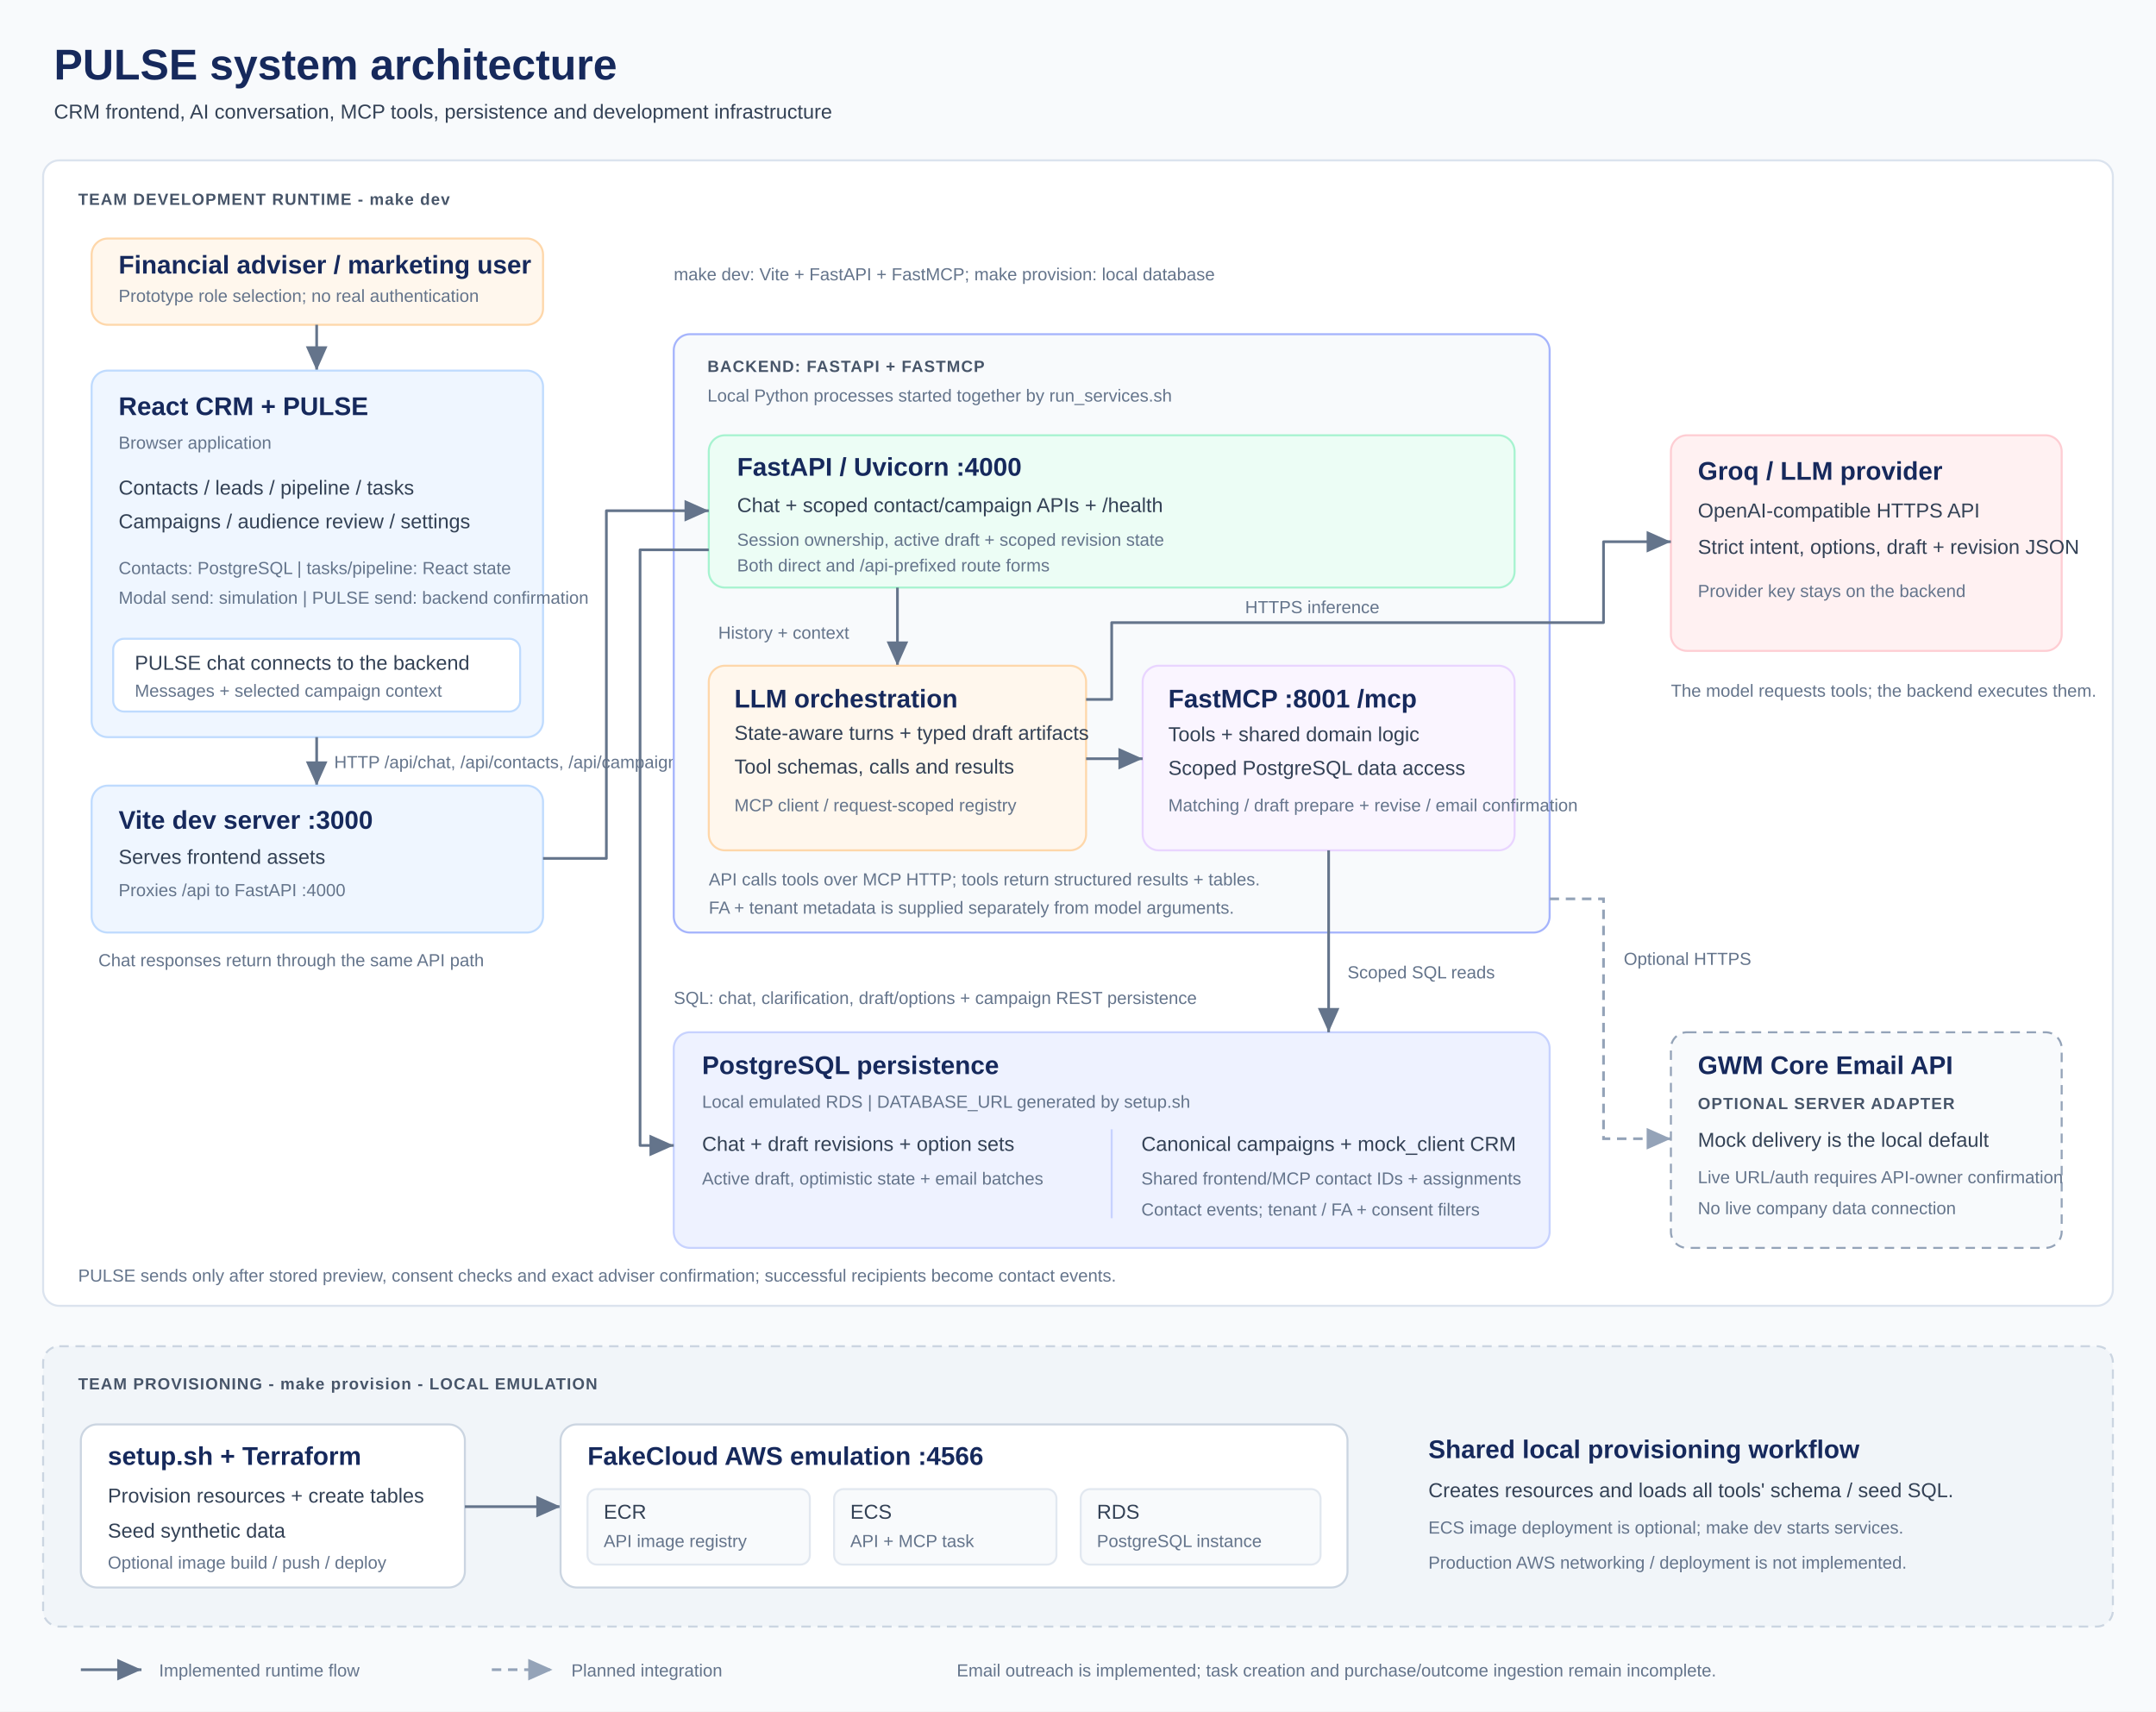
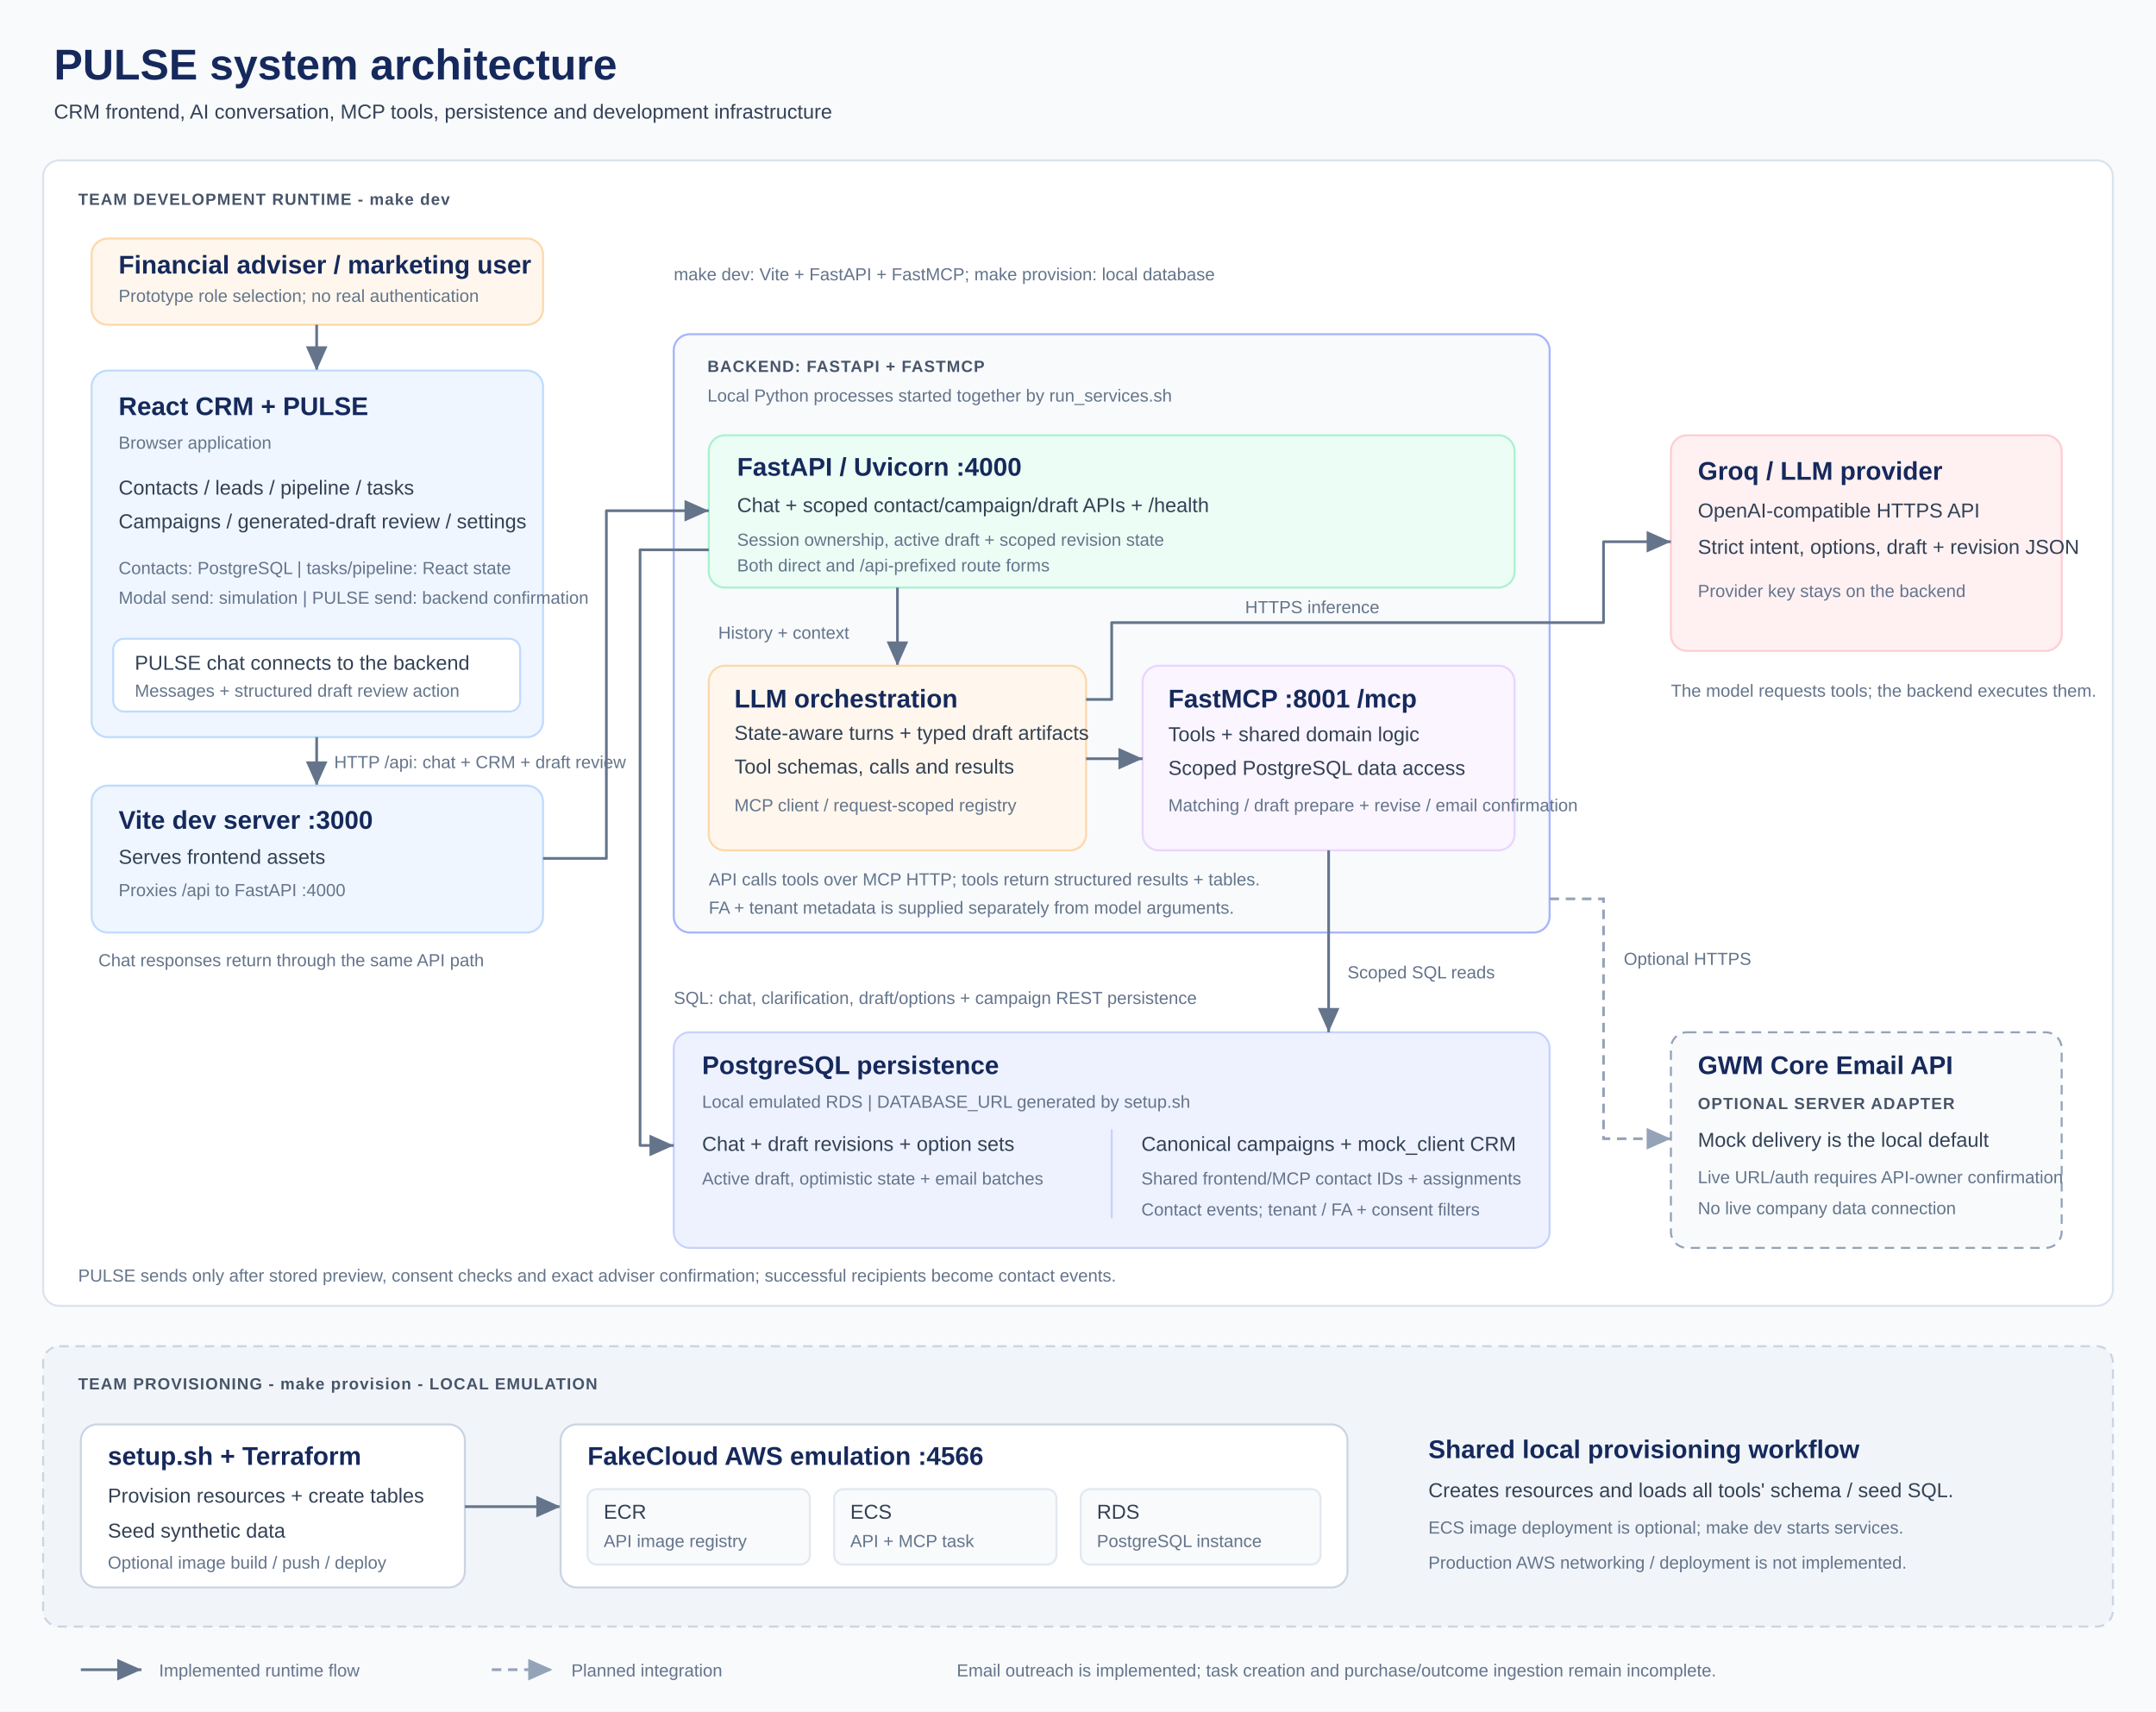
<svg xmlns="http://www.w3.org/2000/svg" width="1600" height="1270" viewBox="0 0 1600 1270" role="img" aria-labelledby="diagram-title diagram-description">
  <defs>
    <marker id="arrow" markerWidth="10" markerHeight="10" refX="9" refY="4" orient="auto">
      <path d="M0,0 L0,8 L9,4 z" fill="#64748b" />
    </marker>
    <marker id="planned-arrow" markerWidth="10" markerHeight="10" refX="9" refY="4" orient="auto">
      <path d="M0,0 L0,8 L9,4 z" fill="#94a3b8" />
    </marker>
    <style>
      text { font-family: Arial, Helvetica, sans-serif; }
      .title { font-size: 32px; font-weight: 700; fill: #16295c; }
      .section { font-size: 18px; font-weight: 700; fill: #16295c; }
      .heading { font-size: 19px; font-weight: 700; fill: #16295c; }
      .label { font-size: 15px; fill: #334155; }
      .small { font-size: 13px; fill: #64748b; }
      .badge { font-size: 12px; font-weight: 700; fill: #475569; letter-spacing: 0.7px; }
      .arrow { fill: none; stroke: #64748b; stroke-width: 2; stroke-linejoin: round; marker-end: url(#arrow); }
      .planned { fill: none; stroke: #94a3b8; stroke-width: 2; stroke-dasharray: 7 5; marker-end: url(#planned-arrow); }
    </style>
  </defs>
  <rect width="1600" height="1270" fill="#f8fafc" />
  <text x="40" y="59" class="title">PULSE system architecture</text>
  <text x="40" y="88" class="label">CRM frontend, AI conversation, MCP tools, persistence and development infrastructure</text>
  <rect x="32" y="119" width="1536" height="850" rx="12" fill="#fff" stroke="#dbe3ee" stroke-width="1.5" />
  <text x="58" y="152" class="badge">TEAM DEVELOPMENT RUNTIME - make dev</text>
  <text x="500" y="208" class="small">make dev: Vite + FastAPI + FastMCP; make provision: local database</text>
  <rect x="68" y="177" width="335" height="64" rx="12" fill="#fff7ed" stroke="#fed7aa" stroke-width="1.5" />
  <text x="88" y="203" class="heading">Financial adviser / marketing user</text>
  <text x="88" y="224" class="small">Prototype role selection; no real authentication</text>
  <path d="M235 241 L235 275" class="arrow" />
  <rect x="68" y="275" width="335" height="272" rx="12" fill="#eff6ff" stroke="#bfdbfe" stroke-width="1.5" />
  <text x="88" y="308" class="heading">React CRM + PULSE</text>
  <text x="88" y="333" class="small">Browser application</text>
  <text x="88" y="367" class="label">Contacts / leads / pipeline / tasks</text>
-   <text x="88" y="392" class="label">Campaigns / audience review / settings</text>
+   <text x="88" y="392" class="label">Campaigns / generated-draft review / settings</text>
  <text x="88" y="426" class="small">Contacts: PostgreSQL | tasks/pipeline: React state</text>
  <text x="88" y="448" class="small">Modal send: simulation | PULSE send: backend confirmation</text>
  <rect x="84" y="474" width="302" height="54" rx="8" fill="#fff" stroke="#bfdbfe" stroke-width="1.5" />
  <text x="100" y="497" class="label">PULSE chat connects to the backend</text>
-   <text x="100" y="517" class="small">Messages + selected campaign context</text>
+   <text x="100" y="517" class="small">Messages + structured draft review action</text>
  <path d="M235 547 L235 583" class="arrow" />
-   <text x="248" y="570" class="small">HTTP /api/chat, /api/contacts, /api/campaigns</text>
+   <text x="248" y="570" class="small">HTTP /api: chat + CRM + draft review</text>
  <rect x="68" y="583" width="335" height="109" rx="12" fill="#eff6ff" stroke="#bfdbfe" stroke-width="1.5" />
  <text x="88" y="615" class="heading">Vite dev server :3000</text>
  <text x="88" y="641" class="label">Serves frontend assets</text>
  <text x="88" y="665" class="small">Proxies /api to FastAPI :4000</text>
  <rect x="500" y="248" width="650" height="444" rx="12" fill="#f8fafc" stroke="#a5b4fc" stroke-width="1.5" />
  <text x="525" y="276" class="badge">BACKEND: FASTAPI + FASTMCP</text>
  <text x="525" y="298" class="small">Local Python processes started together by run_services.sh</text>
  <rect x="526" y="323" width="598" height="113" rx="12" fill="#ecfdf5" stroke="#a7f3d0" stroke-width="1.5" />
  <text x="547" y="353" class="heading">FastAPI / Uvicorn :4000</text>
-   <text x="547" y="380" class="label">Chat + scoped contact/campaign APIs + /health</text>
+   <text x="547" y="380" class="label">Chat + scoped contact/campaign/draft APIs + /health</text>
  <text x="547" y="405" class="small">Session ownership, active draft + scoped revision state</text>
  <text x="547" y="424" class="small">Both direct and /api-prefixed route forms</text>
  <path d="M403 637 L450 637 L450 379 L526 379" class="arrow" />
  <text x="73" y="717" class="small">Chat responses return through the same API path</text>
  <path d="M666 436 L666 494" class="arrow" />
  <text x="533" y="474" class="small">History + context</text>
  <rect x="526" y="494" width="280" height="137" rx="12" fill="#fff7ed" stroke="#fed7aa" stroke-width="1.5" />
  <text x="545" y="525" class="heading">LLM orchestration</text>
  <text x="545" y="549" class="label">State-aware turns + typed draft artifacts</text>
  <text x="545" y="574" class="label">Tool schemas, calls and results</text>
  <text x="545" y="602" class="small">MCP client / request-scoped registry</text>
  <rect x="848" y="494" width="276" height="137" rx="12" fill="#faf5ff" stroke="#e9d5ff" stroke-width="1.5" />
  <text x="867" y="525" class="heading">FastMCP :8001 /mcp</text>
  <text x="867" y="550" class="label">Tools + shared domain logic</text>
  <text x="867" y="575" class="label">Scoped PostgreSQL data access</text>
  <text x="867" y="602" class="small">Matching / draft prepare + revise / email confirmation</text>
  <path d="M806 563 L848 563" class="arrow" />
  <text x="526" y="657" class="small">API calls tools over MCP HTTP; tools return structured results + tables.</text>
  <text x="526" y="678" class="small">FA + tenant metadata is supplied separately from model arguments.</text>
  <rect x="1240" y="323" width="290" height="160" rx="12" fill="#fff1f2" stroke="#fecdd3" stroke-width="1.5" />
  <text x="1260" y="356" class="heading">Groq / LLM provider</text>
  <text x="1260" y="384" class="label">OpenAI-compatible HTTPS API</text>
  <text x="1260" y="411" class="label">Strict intent, options, draft + revision JSON</text>
  <text x="1260" y="443" class="small">Provider key stays on the backend</text>
  <path d="M806 519 L825 519 L825 462 L1190 462 L1190 402 L1240 402" class="arrow" />
  <text x="924" y="455" class="small">HTTPS inference</text>
  <text x="1240" y="517" class="small">The model requests tools; the backend executes them.</text>
  <rect x="500" y="766" width="650" height="160" rx="12" fill="#eef2ff" stroke="#c7d2fe" stroke-width="1.5" />
  <text x="521" y="797" class="heading">PostgreSQL persistence</text>
  <text x="521" y="822" class="small">Local emulated RDS | DATABASE_URL generated by setup.sh</text>
  <path d="M825 838 L825 904" stroke="#c7d2fe" stroke-width="1.5" />
  <text x="521" y="854" class="label">Chat + draft revisions + option sets</text>
  <text x="521" y="879" class="small">Active draft, optimistic state + email batches</text>
  <text x="847" y="854" class="label">Canonical campaigns + mock_client CRM</text>
  <text x="847" y="879" class="small">Shared frontend/MCP contact IDs + assignments</text>
  <text x="847" y="902" class="small">Contact events; tenant / FA + consent filters</text>
  <path d="M526 408 L475 408 L475 850 L500 850" class="arrow" />
  <text x="500" y="745" class="small">SQL: chat, clarification, draft/options + campaign REST persistence</text>
  <path d="M986 631 L986 766" class="arrow" />
  <text x="1000" y="726" class="small">Scoped SQL reads</text>
  <rect x="1240" y="766" width="290" height="160" rx="12" fill="#f8fafc" stroke="#94a3b8" stroke-width="1.5" stroke-dasharray="7 5" />
  <text x="1260" y="797" class="heading">GWM Core Email API</text>
  <text x="1260" y="823" class="badge">OPTIONAL SERVER ADAPTER</text>
  <text x="1260" y="851" class="label">Mock delivery is the local default</text>
  <text x="1260" y="878" class="small">Live URL/auth requires API-owner confirmation</text>
  <text x="1260" y="901" class="small">No live company data connection</text>
  <path d="M1150 667 L1190 667 L1190 845 L1240 845" class="planned" />
  <text x="1205" y="716" class="small">Optional HTTPS</text>
  <text x="58" y="951" class="small">PULSE sends only after stored preview, consent checks and exact adviser confirmation; successful recipients become contact events.</text>
  <rect x="32" y="999" width="1536" height="208" rx="12" fill="#f1f5f9" stroke="#cbd5e1" stroke-width="1.5" stroke-dasharray="7 5" />
  <text x="58" y="1031" class="badge">TEAM PROVISIONING - make provision - LOCAL EMULATION</text>
  <rect x="60" y="1057" width="285" height="121" rx="12" fill="#fff" stroke="#cbd5e1" stroke-width="1.5" />
  <text x="80" y="1087" class="heading">setup.sh + Terraform</text>
  <text x="80" y="1115" class="label">Provision resources + create tables</text>
  <text x="80" y="1141" class="label">Seed synthetic data</text>
  <text x="80" y="1164" class="small">Optional image build / push / deploy</text>
  <path d="M345 1118 L416 1118" class="arrow" />
  <rect x="416" y="1057" width="584" height="121" rx="12" fill="#fff" stroke="#cbd5e1" stroke-width="1.5" />
  <text x="436" y="1087" class="heading">FakeCloud AWS emulation :4566</text>
  <rect x="436" y="1105" width="165" height="56" rx="7" fill="#f8fafc" stroke="#e2e8f0" stroke-width="1.5" />
  <text x="448" y="1127" class="label">ECR</text>
  <text x="448" y="1148" class="small">API image registry</text>
  <rect x="619" y="1105" width="165" height="56" rx="7" fill="#f8fafc" stroke="#e2e8f0" stroke-width="1.5" />
  <text x="631" y="1127" class="label">ECS</text>
  <text x="631" y="1148" class="small">API + MCP task</text>
  <rect x="802" y="1105" width="178" height="56" rx="7" fill="#f8fafc" stroke="#e2e8f0" stroke-width="1.5" />
  <text x="814" y="1127" class="label">RDS</text>
  <text x="814" y="1148" class="small">PostgreSQL instance</text>
  <text x="1060" y="1082" class="heading">Shared local provisioning workflow</text>
  <text x="1060" y="1111" class="label">Creates resources and loads all tools' schema / seed SQL.</text>
  <text x="1060" y="1138" class="small">ECS image deployment is optional; make dev starts services.</text>
  <text x="1060" y="1164" class="small">Production AWS networking / deployment is not implemented.</text>
  <path d="M60 1239 L105 1239" class="arrow" />
  <text x="118" y="1244" class="small">Implemented runtime flow</text>
  <path d="M365 1239 L410 1239" class="planned" />
  <text x="424" y="1244" class="small">Planned integration</text>
  <text x="710" y="1244" class="small">Email outreach is implemented; task creation and purchase/outcome ingestion remain incomplete.</text>
</svg>
